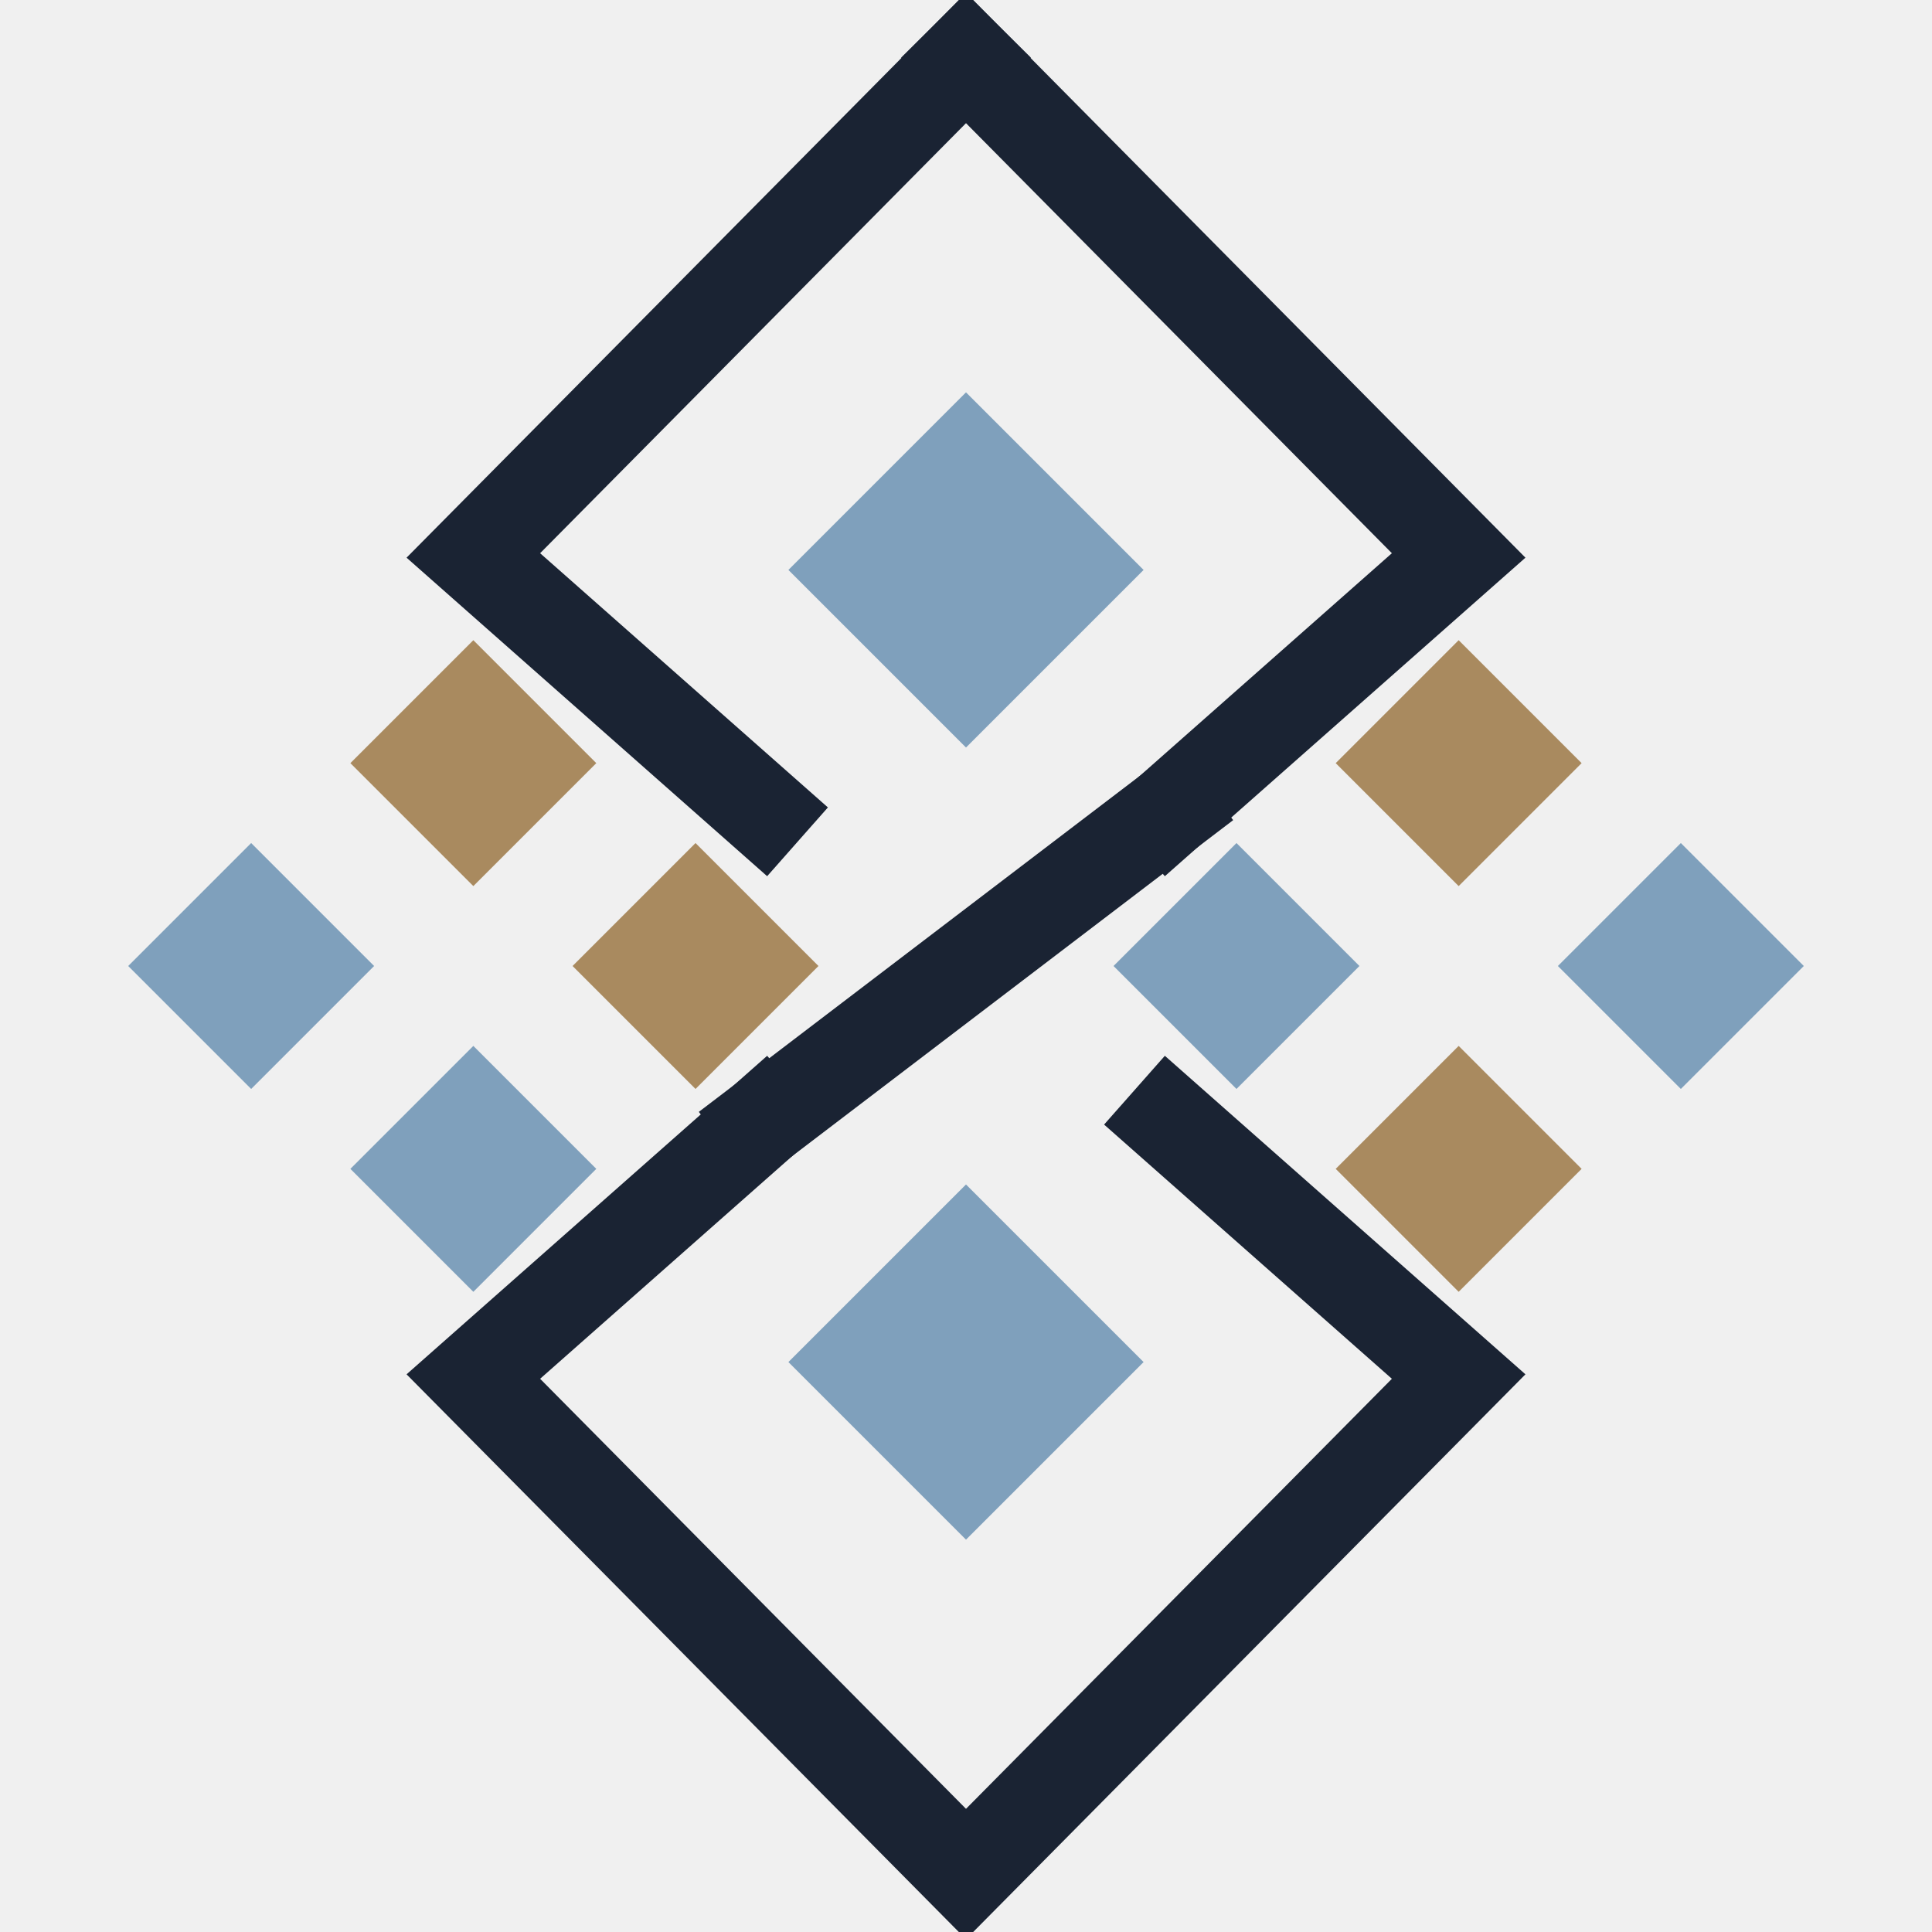
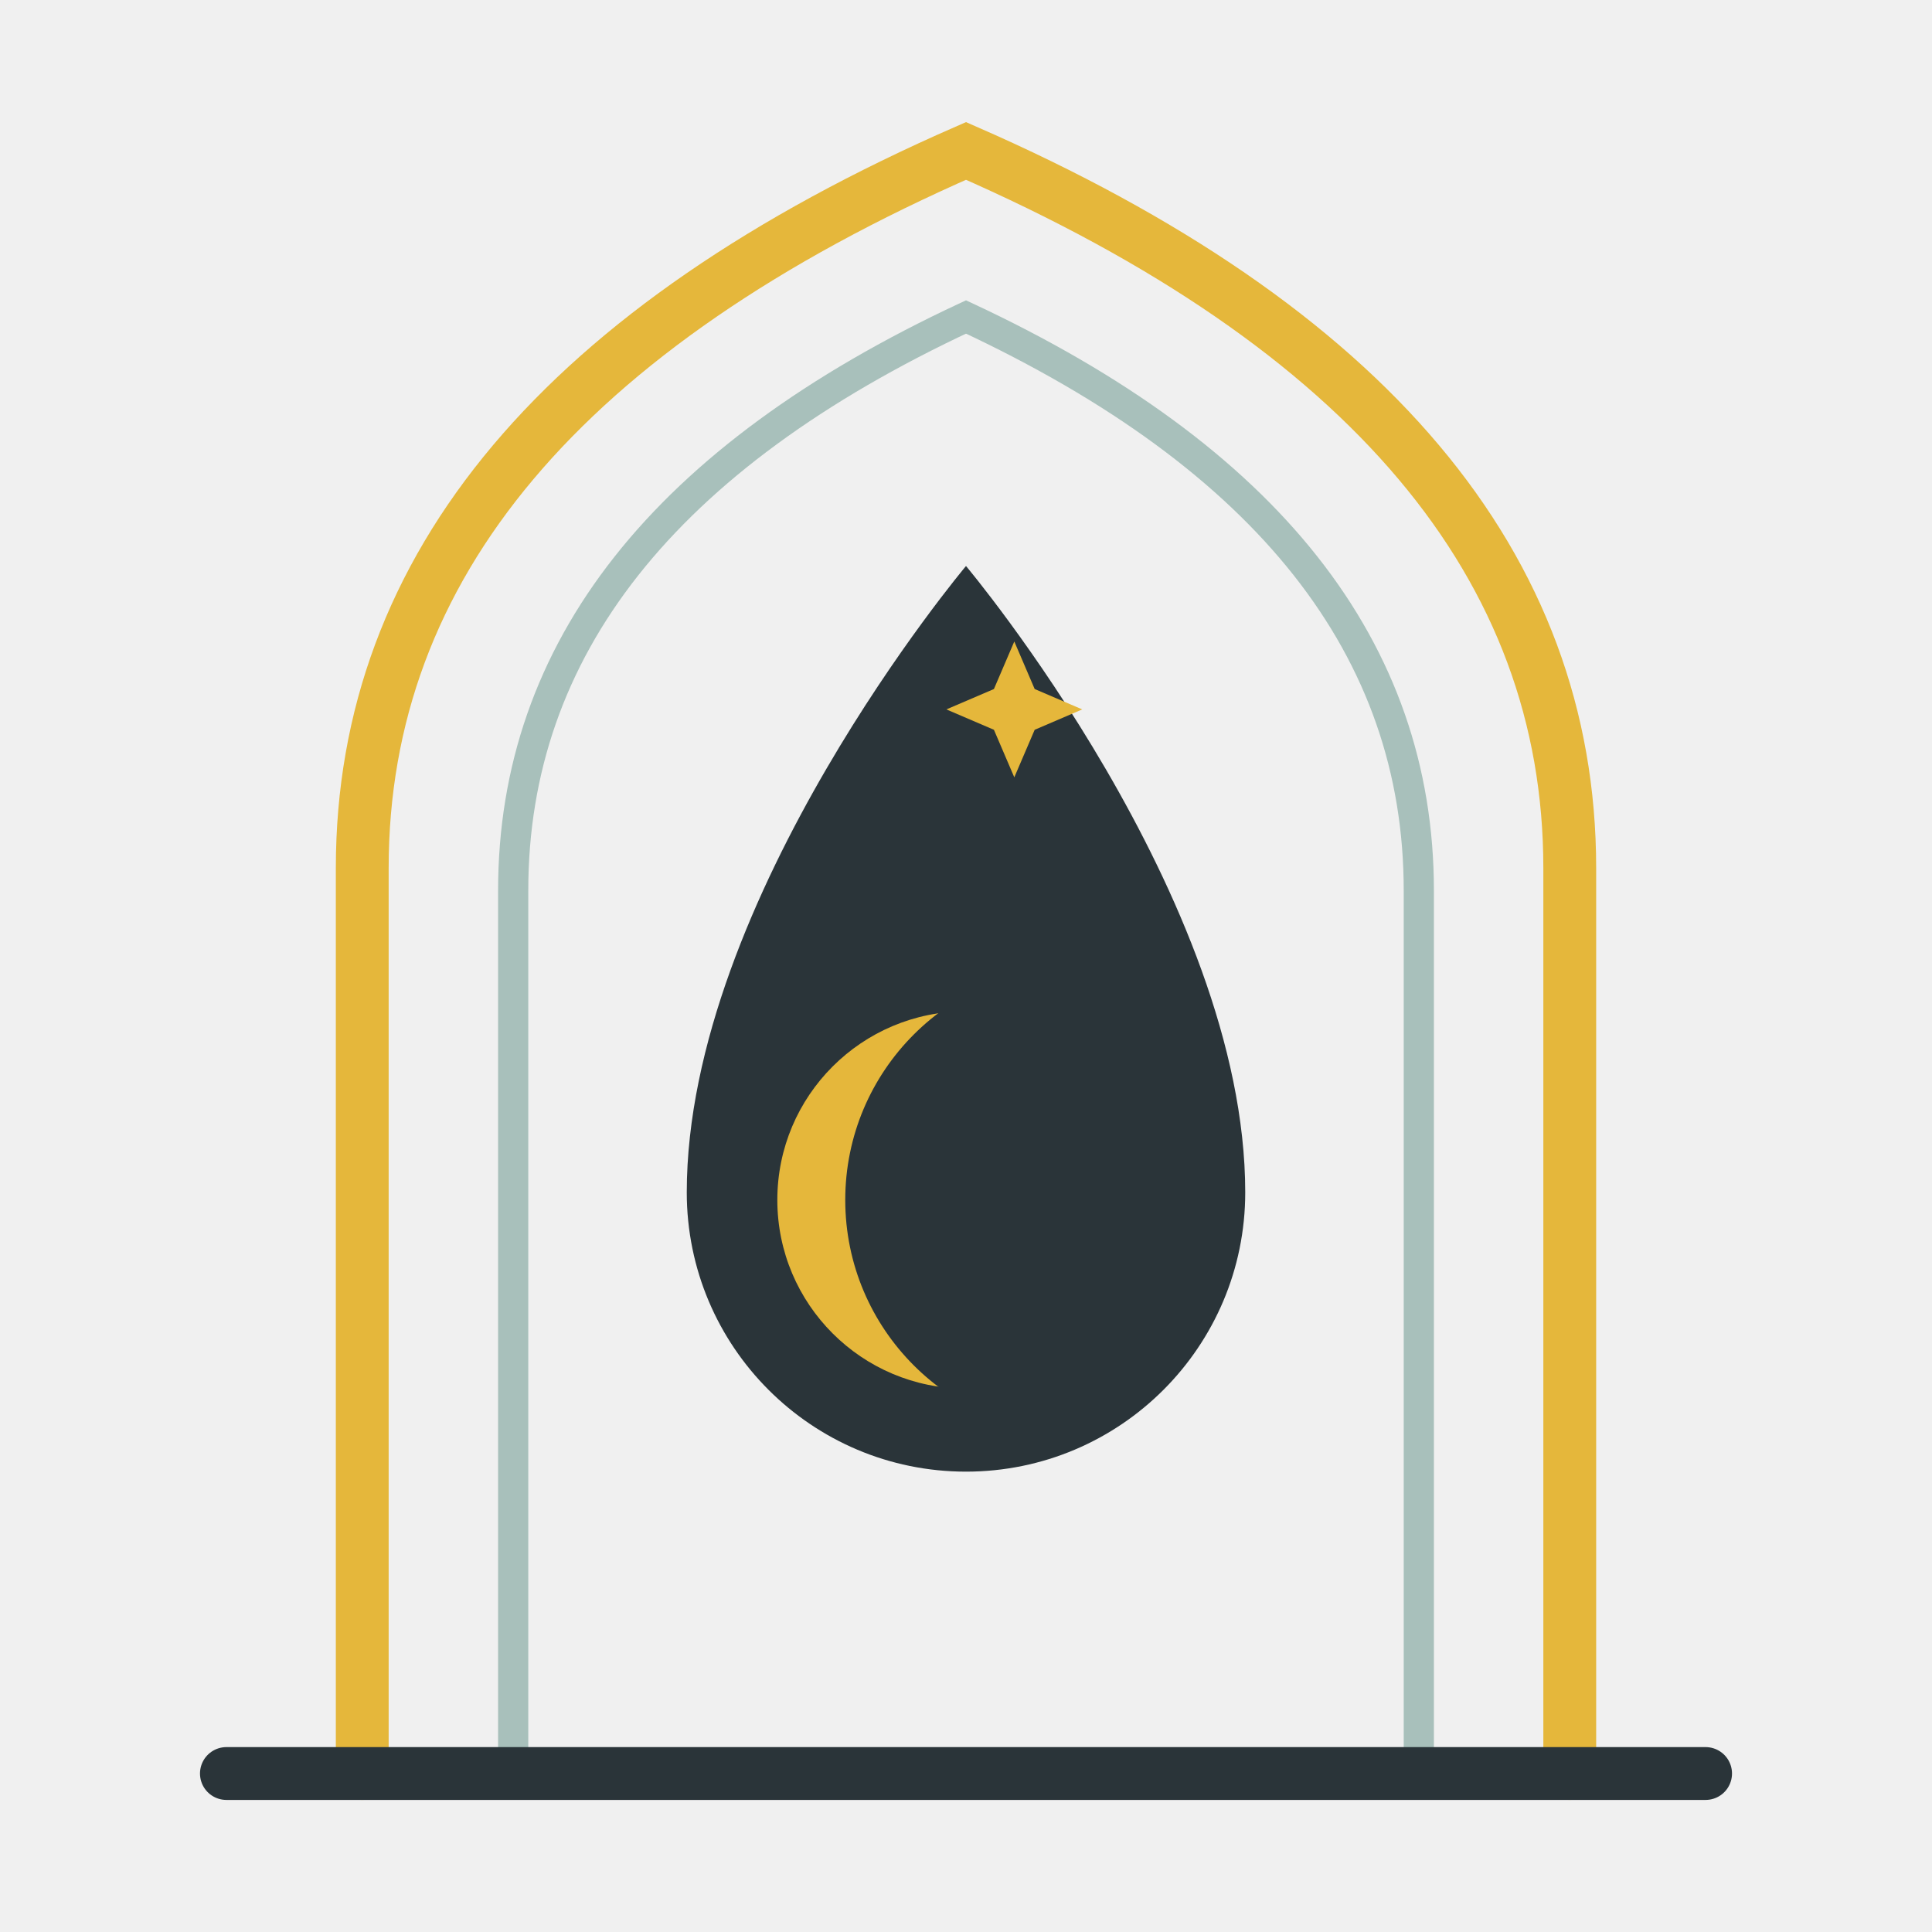
- <svg xmlns="http://www.w3.org/2000/svg" viewBox="0 0 400 400" width="400" height="400">
-   <g fill="none" stroke="#1A2333" stroke-width="19" stroke-linecap="square" stroke-linejoin="miter">
-     <path d="M200 12 L302 115 L242 168" />
-     <path d="M200 12 L98 115 L158 168" />
-     <path d="M242 168 L158 232" />
-     <path d="M158 232 L98 285 L200 388 L302 285 L242 232" />
-   </g>
-   <rect x="174" y="92" width="52" height="52" transform="rotate(45 200 118)" fill="#7FA0BC" />
-   <rect x="174" y="256" width="52" height="52" transform="rotate(45 200 282)" fill="#7FA0BC" />
-   <rect x="34" y="182" width="36" height="36" transform="rotate(45 52 200)" fill="#7FA0BC" />
-   <rect x="80" y="140" width="36" height="36" transform="rotate(45 98 158)" fill="#A98A5F" />
-   <rect x="80" y="224" width="36" height="36" transform="rotate(45 98 242)" fill="#7FA0BC" />
-   <rect x="126" y="182" width="36" height="36" transform="rotate(45 144 200)" fill="#A98A5F" />
-   <rect x="238" y="182" width="36" height="36" transform="rotate(45 256 200)" fill="#7FA0BC" />
-   <rect x="284" y="140" width="36" height="36" transform="rotate(45 302 158)" fill="#A98A5F" />
-   <rect x="284" y="224" width="36" height="36" transform="rotate(45 302 242)" fill="#A98A5F" />
-   <rect x="330" y="182" width="36" height="36" transform="rotate(45 348 200)" fill="#7FA0BC" />
+ <svg xmlns="http://www.w3.org/2000/svg" viewBox="0 0 512 512">
+   <defs>
+     <mask id="cres">
+       <rect width="512" height="512" fill="#fff" />
+       <circle cx="286" cy="318" r="62" fill="#000" />
+     </mask>
+   </defs>
+   <path d="M96 470V230Q96 110 256 40Q416 110 416 230V470" fill="none" stroke="#E5B73B" stroke-width="14" stroke-linecap="round" />
+   <path d="M136 470V236Q136 140 256 84Q376 140 376 236V470" fill="none" stroke="#A8C0BB" stroke-width="8" stroke-linecap="round" />
+   <path d="M256 150C256 150 182 238 182 316a74 74 0 0 0 148 0C330 238 256 150 256 150z" fill="#2A3439" />
+   <circle cx="256" cy="318" r="50" fill="#E5B73B" mask="url(#cres)" />
+   <path d="M232 200l6 14 14 6-14 6-6 14-6-14-14-6 14-6z" fill="#E5B73B" transform="translate(60 -10) scale(.9)" />
+   <path d="M60 470h392" stroke="#2A3439" stroke-width="14" stroke-linecap="round" />
</svg>
